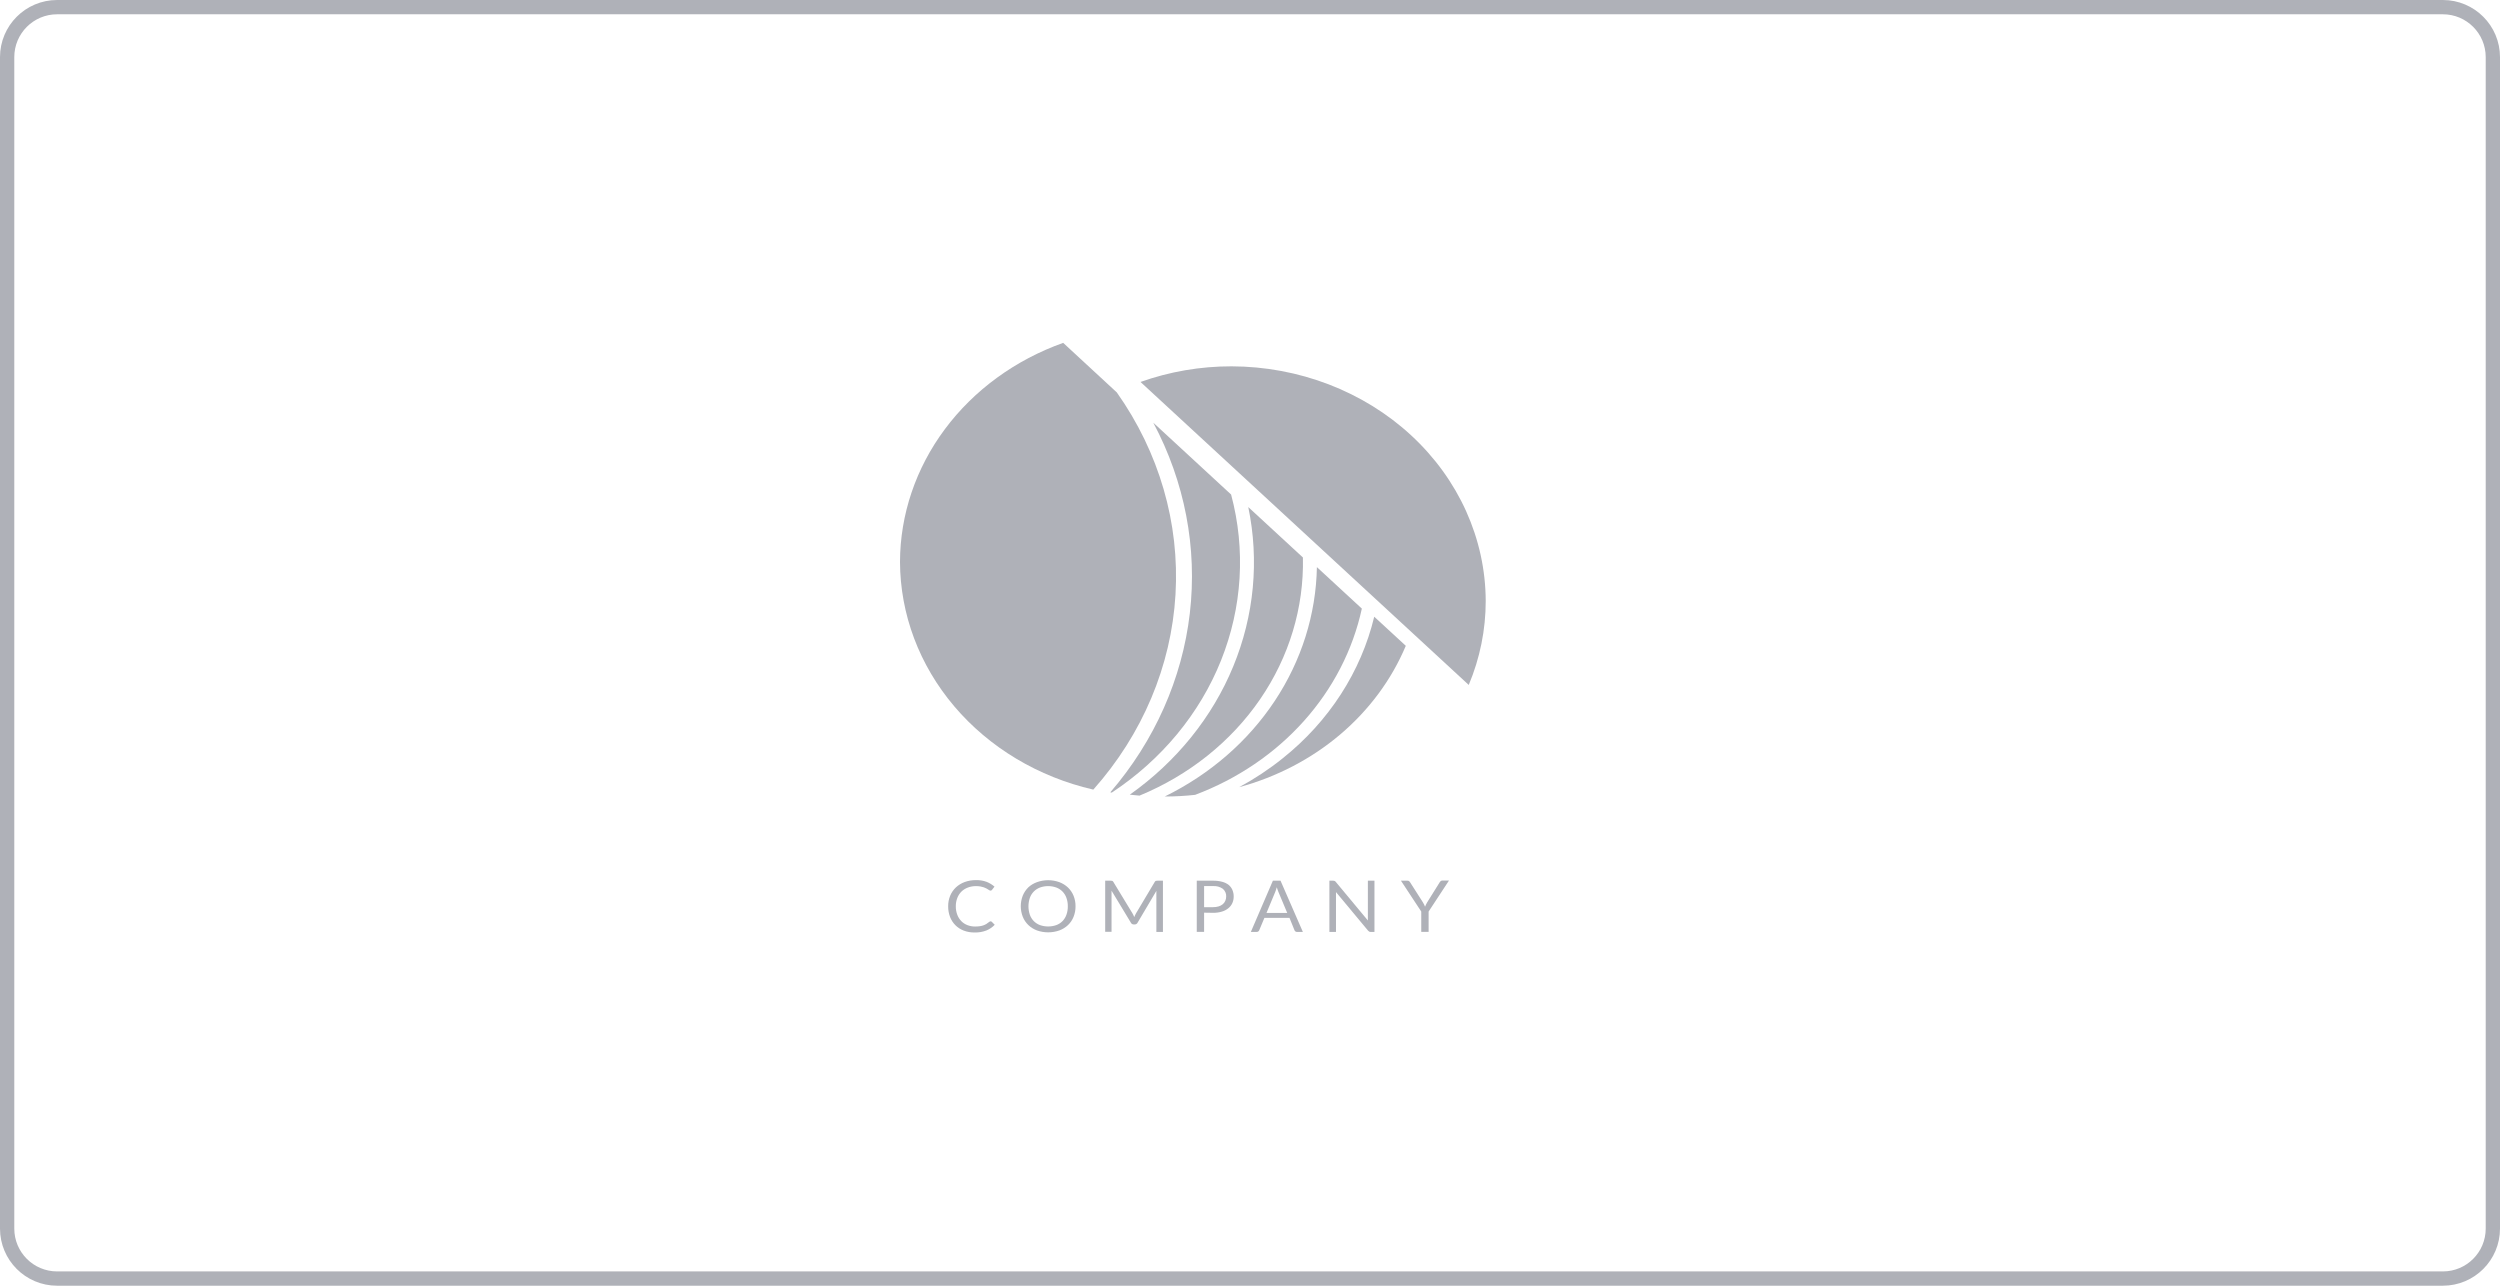
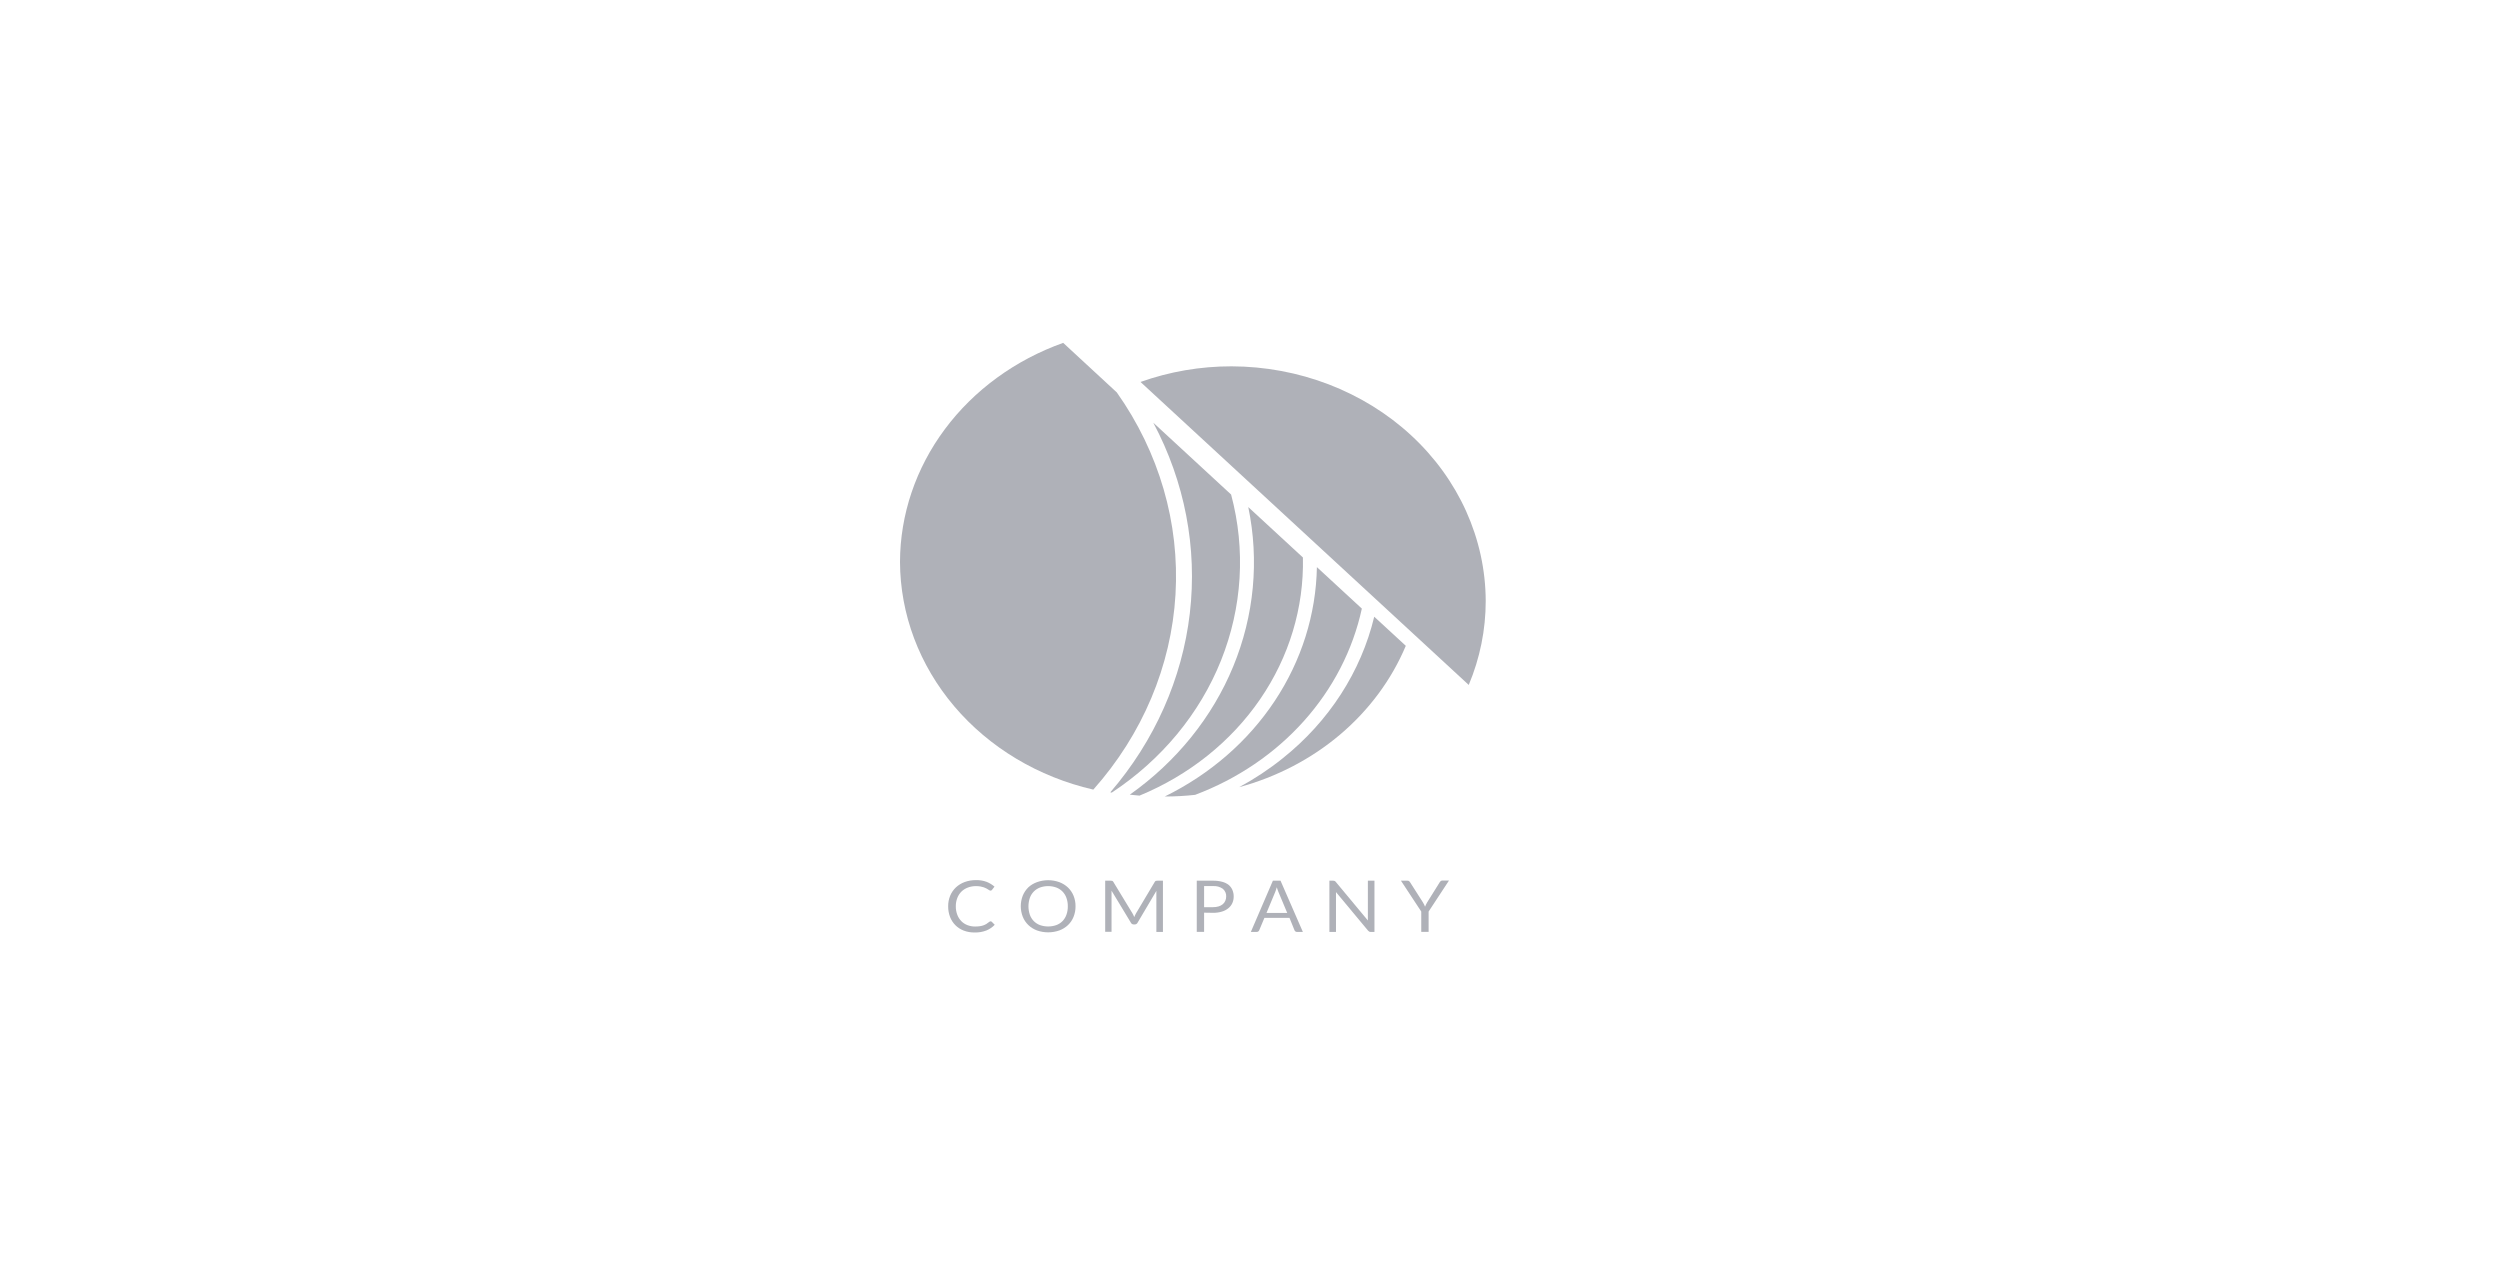
<svg xmlns="http://www.w3.org/2000/svg" width="175" height="90" viewBox="0 0 175 90" fill="none">
-   <rect x="0.5" y="0.5" width="174" height="89" rx="3.5" stroke="#AFB1B8" />
  <path d="M69.345 64.493C69.36 64.493 69.375 64.496 69.389 64.502C69.403 64.508 69.415 64.516 69.425 64.526L69.631 64.735C69.471 64.904 69.274 65.039 69.052 65.131C68.793 65.232 68.513 65.281 68.232 65.274C67.967 65.279 67.705 65.234 67.46 65.141C67.239 65.056 67.041 64.928 66.879 64.766C66.713 64.598 66.585 64.401 66.503 64.186C66.413 63.947 66.369 63.696 66.372 63.443C66.368 63.189 66.416 62.936 66.513 62.698C66.603 62.482 66.739 62.285 66.912 62.118C67.088 61.955 67.298 61.826 67.529 61.741C67.783 61.65 68.053 61.605 68.324 61.608C68.577 61.602 68.828 61.643 69.062 61.729C69.266 61.81 69.453 61.924 69.615 62.064L69.443 62.287C69.431 62.303 69.416 62.316 69.399 62.327C69.379 62.34 69.355 62.346 69.33 62.344C69.303 62.342 69.278 62.334 69.255 62.32L69.163 62.261L69.034 62.185C68.979 62.157 68.921 62.132 68.862 62.111C68.786 62.086 68.707 62.066 68.628 62.052C68.527 62.035 68.424 62.027 68.322 62.028C68.126 62.026 67.932 62.06 67.751 62.128C67.582 62.191 67.429 62.286 67.303 62.408C67.175 62.537 67.076 62.689 67.013 62.854C66.94 63.043 66.904 63.243 66.907 63.443C66.904 63.647 66.94 63.849 67.013 64.041C67.075 64.205 67.172 64.356 67.298 64.486C67.416 64.606 67.562 64.7 67.725 64.761C67.893 64.825 68.073 64.858 68.255 64.856C68.36 64.857 68.465 64.851 68.569 64.837C68.738 64.818 68.901 64.763 69.044 64.678C69.117 64.634 69.184 64.585 69.248 64.531C69.274 64.507 69.309 64.494 69.345 64.493Z" fill="#AFB1B8" />
  <path d="M75.287 63.443C75.29 63.695 75.243 63.945 75.148 64.181C75.064 64.395 74.932 64.591 74.761 64.754C74.589 64.918 74.382 65.046 74.153 65.131C73.649 65.308 73.093 65.308 72.589 65.131C72.361 65.045 72.155 64.917 71.984 64.753C71.813 64.587 71.68 64.39 71.594 64.174C71.408 63.696 71.408 63.173 71.594 62.695C71.681 62.479 71.814 62.282 71.984 62.113C72.157 61.955 72.363 61.831 72.589 61.75C73.092 61.569 73.65 61.569 74.153 61.75C74.381 61.836 74.588 61.964 74.76 62.127C74.929 62.292 75.061 62.487 75.148 62.7C75.243 62.937 75.291 63.189 75.287 63.443ZM74.747 63.443C74.751 63.241 74.718 63.041 74.649 62.849C74.592 62.685 74.498 62.534 74.374 62.405C74.253 62.283 74.105 62.188 73.939 62.125C73.573 61.995 73.168 61.995 72.802 62.125C72.637 62.188 72.488 62.283 72.368 62.405C72.242 62.533 72.147 62.685 72.09 62.849C71.959 63.236 71.959 63.65 72.09 64.036C72.148 64.201 72.243 64.352 72.368 64.48C72.489 64.602 72.637 64.697 72.802 64.758C73.169 64.885 73.573 64.885 73.939 64.758C74.105 64.697 74.253 64.602 74.374 64.48C74.497 64.351 74.591 64.2 74.649 64.036C74.718 63.845 74.751 63.644 74.747 63.443Z" fill="#AFB1B8" />
  <path d="M79.341 64.065L79.395 64.198C79.415 64.151 79.433 64.108 79.454 64.065C79.474 64.02 79.496 63.977 79.521 63.934L80.835 61.729C80.861 61.691 80.884 61.667 80.91 61.66C80.945 61.65 80.981 61.646 81.018 61.648H81.406V65.236H80.946V62.598C80.946 62.565 80.946 62.527 80.946 62.486C80.943 62.445 80.943 62.404 80.946 62.363L79.624 64.599C79.607 64.633 79.58 64.661 79.546 64.681C79.513 64.701 79.473 64.711 79.433 64.711H79.359C79.319 64.711 79.279 64.701 79.246 64.681C79.212 64.662 79.185 64.633 79.168 64.599L77.808 62.349C77.808 62.391 77.808 62.434 77.808 62.477C77.808 62.52 77.808 62.557 77.808 62.591V65.228H77.363V61.648H77.751C77.788 61.646 77.824 61.65 77.859 61.66C77.891 61.675 77.916 61.699 77.931 61.729L79.274 63.937C79.3 63.978 79.323 64.021 79.341 64.065Z" fill="#AFB1B8" />
  <path d="M84.287 63.887V65.231H83.773V61.648H84.92C85.136 61.645 85.352 61.671 85.56 61.727C85.727 61.77 85.881 61.846 86.013 61.95C86.127 62.047 86.215 62.167 86.27 62.301C86.331 62.447 86.361 62.603 86.358 62.759C86.36 62.916 86.328 63.072 86.263 63.218C86.201 63.355 86.106 63.478 85.985 63.576C85.853 63.684 85.698 63.765 85.529 63.813C85.329 63.873 85.12 63.901 84.91 63.897L84.287 63.887ZM84.287 63.502H84.91C85.045 63.504 85.179 63.486 85.308 63.448C85.415 63.415 85.513 63.362 85.596 63.294C85.674 63.228 85.734 63.147 85.771 63.056C85.813 62.96 85.834 62.858 85.833 62.755C85.839 62.655 85.821 62.555 85.781 62.463C85.741 62.37 85.68 62.287 85.602 62.218C85.405 62.077 85.158 62.008 84.91 62.026H84.287V63.502Z" fill="#AFB1B8" />
  <path d="M91.201 65.236H90.795C90.754 65.237 90.714 65.225 90.681 65.202C90.652 65.18 90.629 65.151 90.615 65.119L90.265 64.252H88.508L88.145 65.119C88.132 65.151 88.11 65.179 88.081 65.2C88.048 65.224 88.007 65.237 87.965 65.236H87.559L89.102 61.648H89.637L91.201 65.236ZM88.655 63.904H90.105L89.493 62.443C89.446 62.334 89.408 62.221 89.377 62.106L89.318 62.294C89.3 62.351 89.28 62.403 89.262 62.446L88.655 63.904Z" fill="#AFB1B8" />
  <path d="M93.423 61.665C93.454 61.68 93.481 61.702 93.501 61.729L95.751 64.433C95.751 64.39 95.751 64.347 95.751 64.307C95.751 64.267 95.751 64.227 95.751 64.189V61.648H96.212V65.236H95.954C95.918 65.237 95.882 65.229 95.849 65.214C95.817 65.197 95.789 65.174 95.767 65.148L93.519 62.446C93.521 62.487 93.521 62.528 93.519 62.569C93.519 62.61 93.519 62.645 93.519 62.678V65.236H93.058V61.648H93.331C93.363 61.647 93.394 61.653 93.423 61.665Z" fill="#AFB1B8" />
  <path d="M100.003 63.809V65.233H99.488V63.809L98.066 61.648H98.526C98.566 61.646 98.605 61.657 98.637 61.679C98.665 61.702 98.688 61.729 98.706 61.759L99.596 63.153C99.632 63.213 99.663 63.267 99.689 63.319C99.715 63.372 99.735 63.422 99.753 63.471L99.82 63.317C99.845 63.261 99.874 63.206 99.908 63.153L100.785 61.75C100.803 61.722 100.826 61.696 100.852 61.674C100.882 61.649 100.922 61.637 100.962 61.638H101.428L100.003 63.809Z" fill="#AFB1B8" />
  <path d="M79.086 55.627C79.31 55.654 79.536 55.675 79.765 55.694C83.236 54.261 86.172 51.915 88.206 48.95C90.241 45.986 91.283 42.533 91.204 39.024L87.379 35.494C88.156 39.229 87.793 43.091 86.328 46.647C84.864 50.203 82.356 53.312 79.086 55.627Z" fill="#AFB1B8" />
  <path d="M77.721 55.463L77.823 55.482C81.318 53.175 83.982 49.953 85.471 46.234C86.96 42.514 87.207 38.468 86.178 34.618L80.73 29.589C82.933 33.722 83.82 38.348 83.288 42.929C82.755 47.509 80.824 51.856 77.721 55.463Z" fill="#AFB1B8" />
  <path d="M96.196 43.17C95.271 47.025 93.023 50.502 89.786 53.084C88.841 53.843 87.822 54.518 86.741 55.102C89.376 54.388 91.799 53.123 93.821 51.408C95.843 49.692 97.412 47.571 98.406 45.207L96.196 43.17Z" fill="#AFB1B8" />
  <path d="M95.329 42.602L92.183 39.699C92.123 43.009 91.104 46.244 89.231 49.068C87.358 51.892 84.699 54.201 81.532 55.755H81.548C82.253 55.755 82.959 55.716 83.659 55.639C86.619 54.524 89.234 52.75 91.27 50.475C93.306 48.2 94.701 45.495 95.329 42.602Z" fill="#AFB1B8" />
  <path d="M78.176 27.469L74.423 24C71.068 25.197 68.183 27.3 66.145 30.036C64.106 32.771 63.011 36.011 63 39.33V39.33C63.013 42.999 64.35 46.559 66.801 49.446C69.252 52.334 72.676 54.384 76.532 55.273C79.974 51.403 81.989 46.62 82.285 41.619C82.58 36.619 81.141 31.662 78.176 27.469Z" fill="#AFB1B8" />
  <path d="M104 42.068C103.986 37.715 102.107 33.545 98.773 30.467C95.439 27.39 90.921 25.655 86.206 25.643C84.027 25.641 81.867 26.012 79.835 26.737L102.812 47.946C103.598 46.072 104.001 44.078 104 42.068Z" fill="#AFB1B8" />
</svg>
